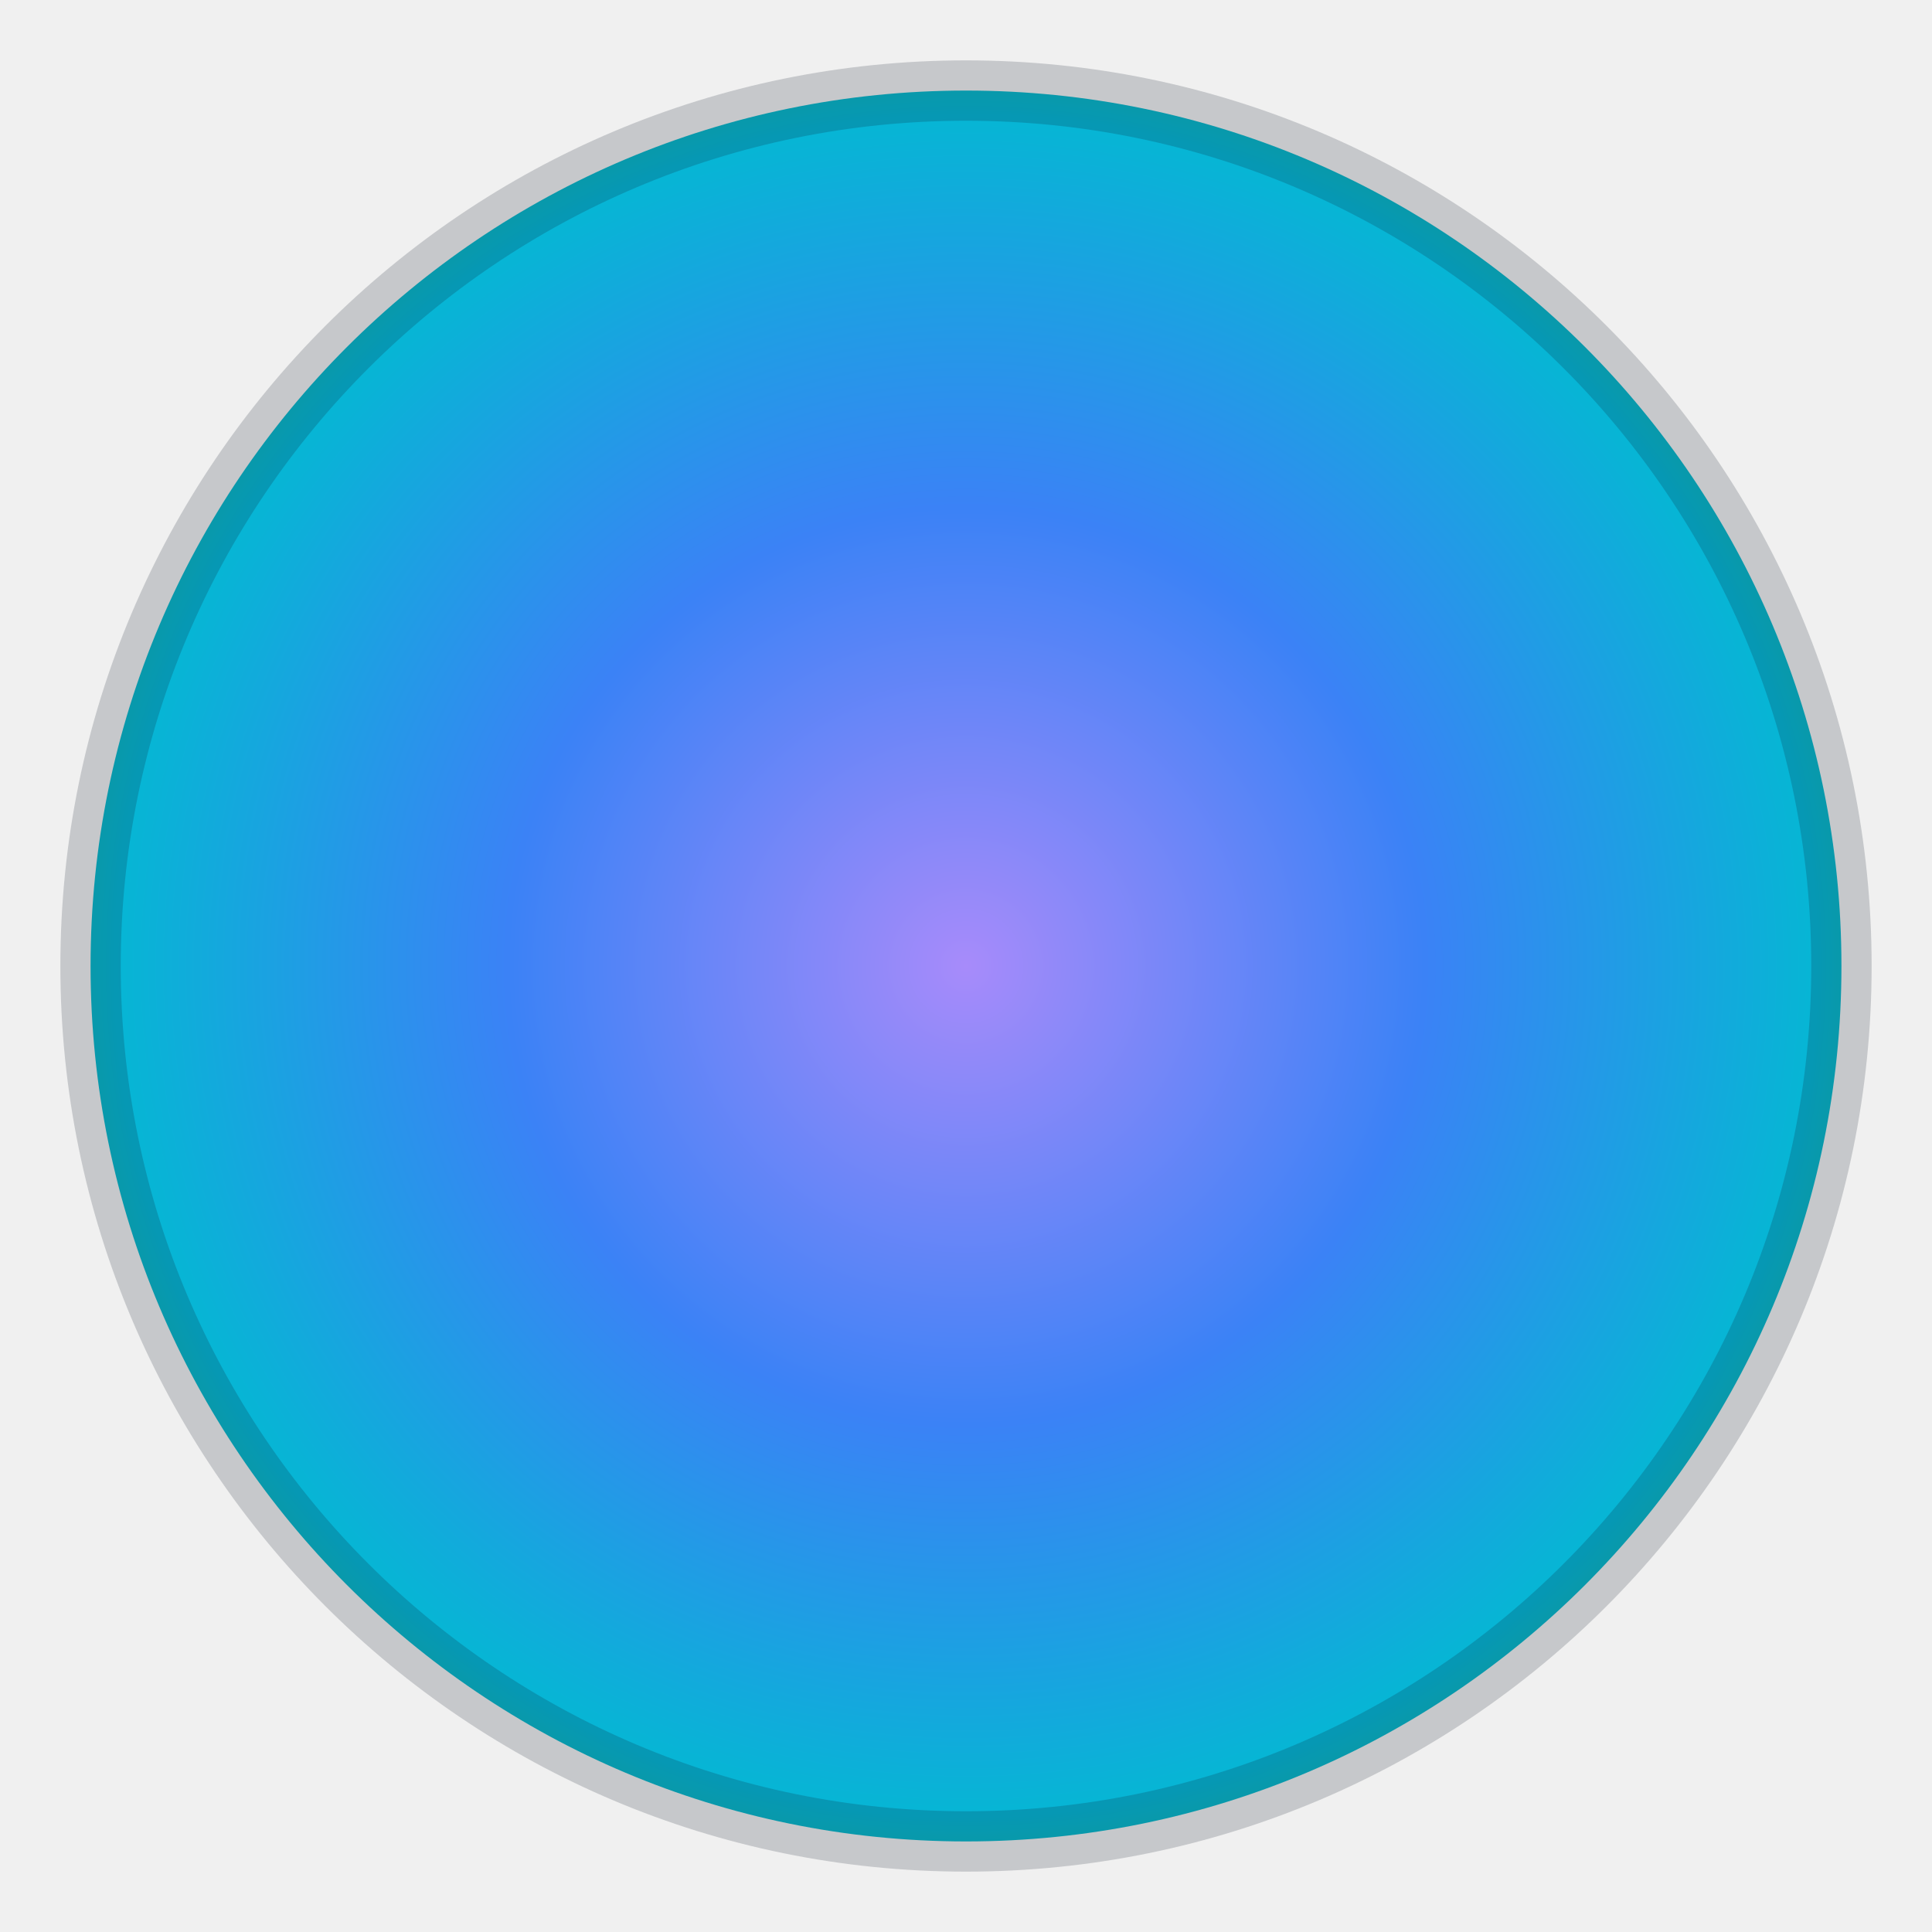
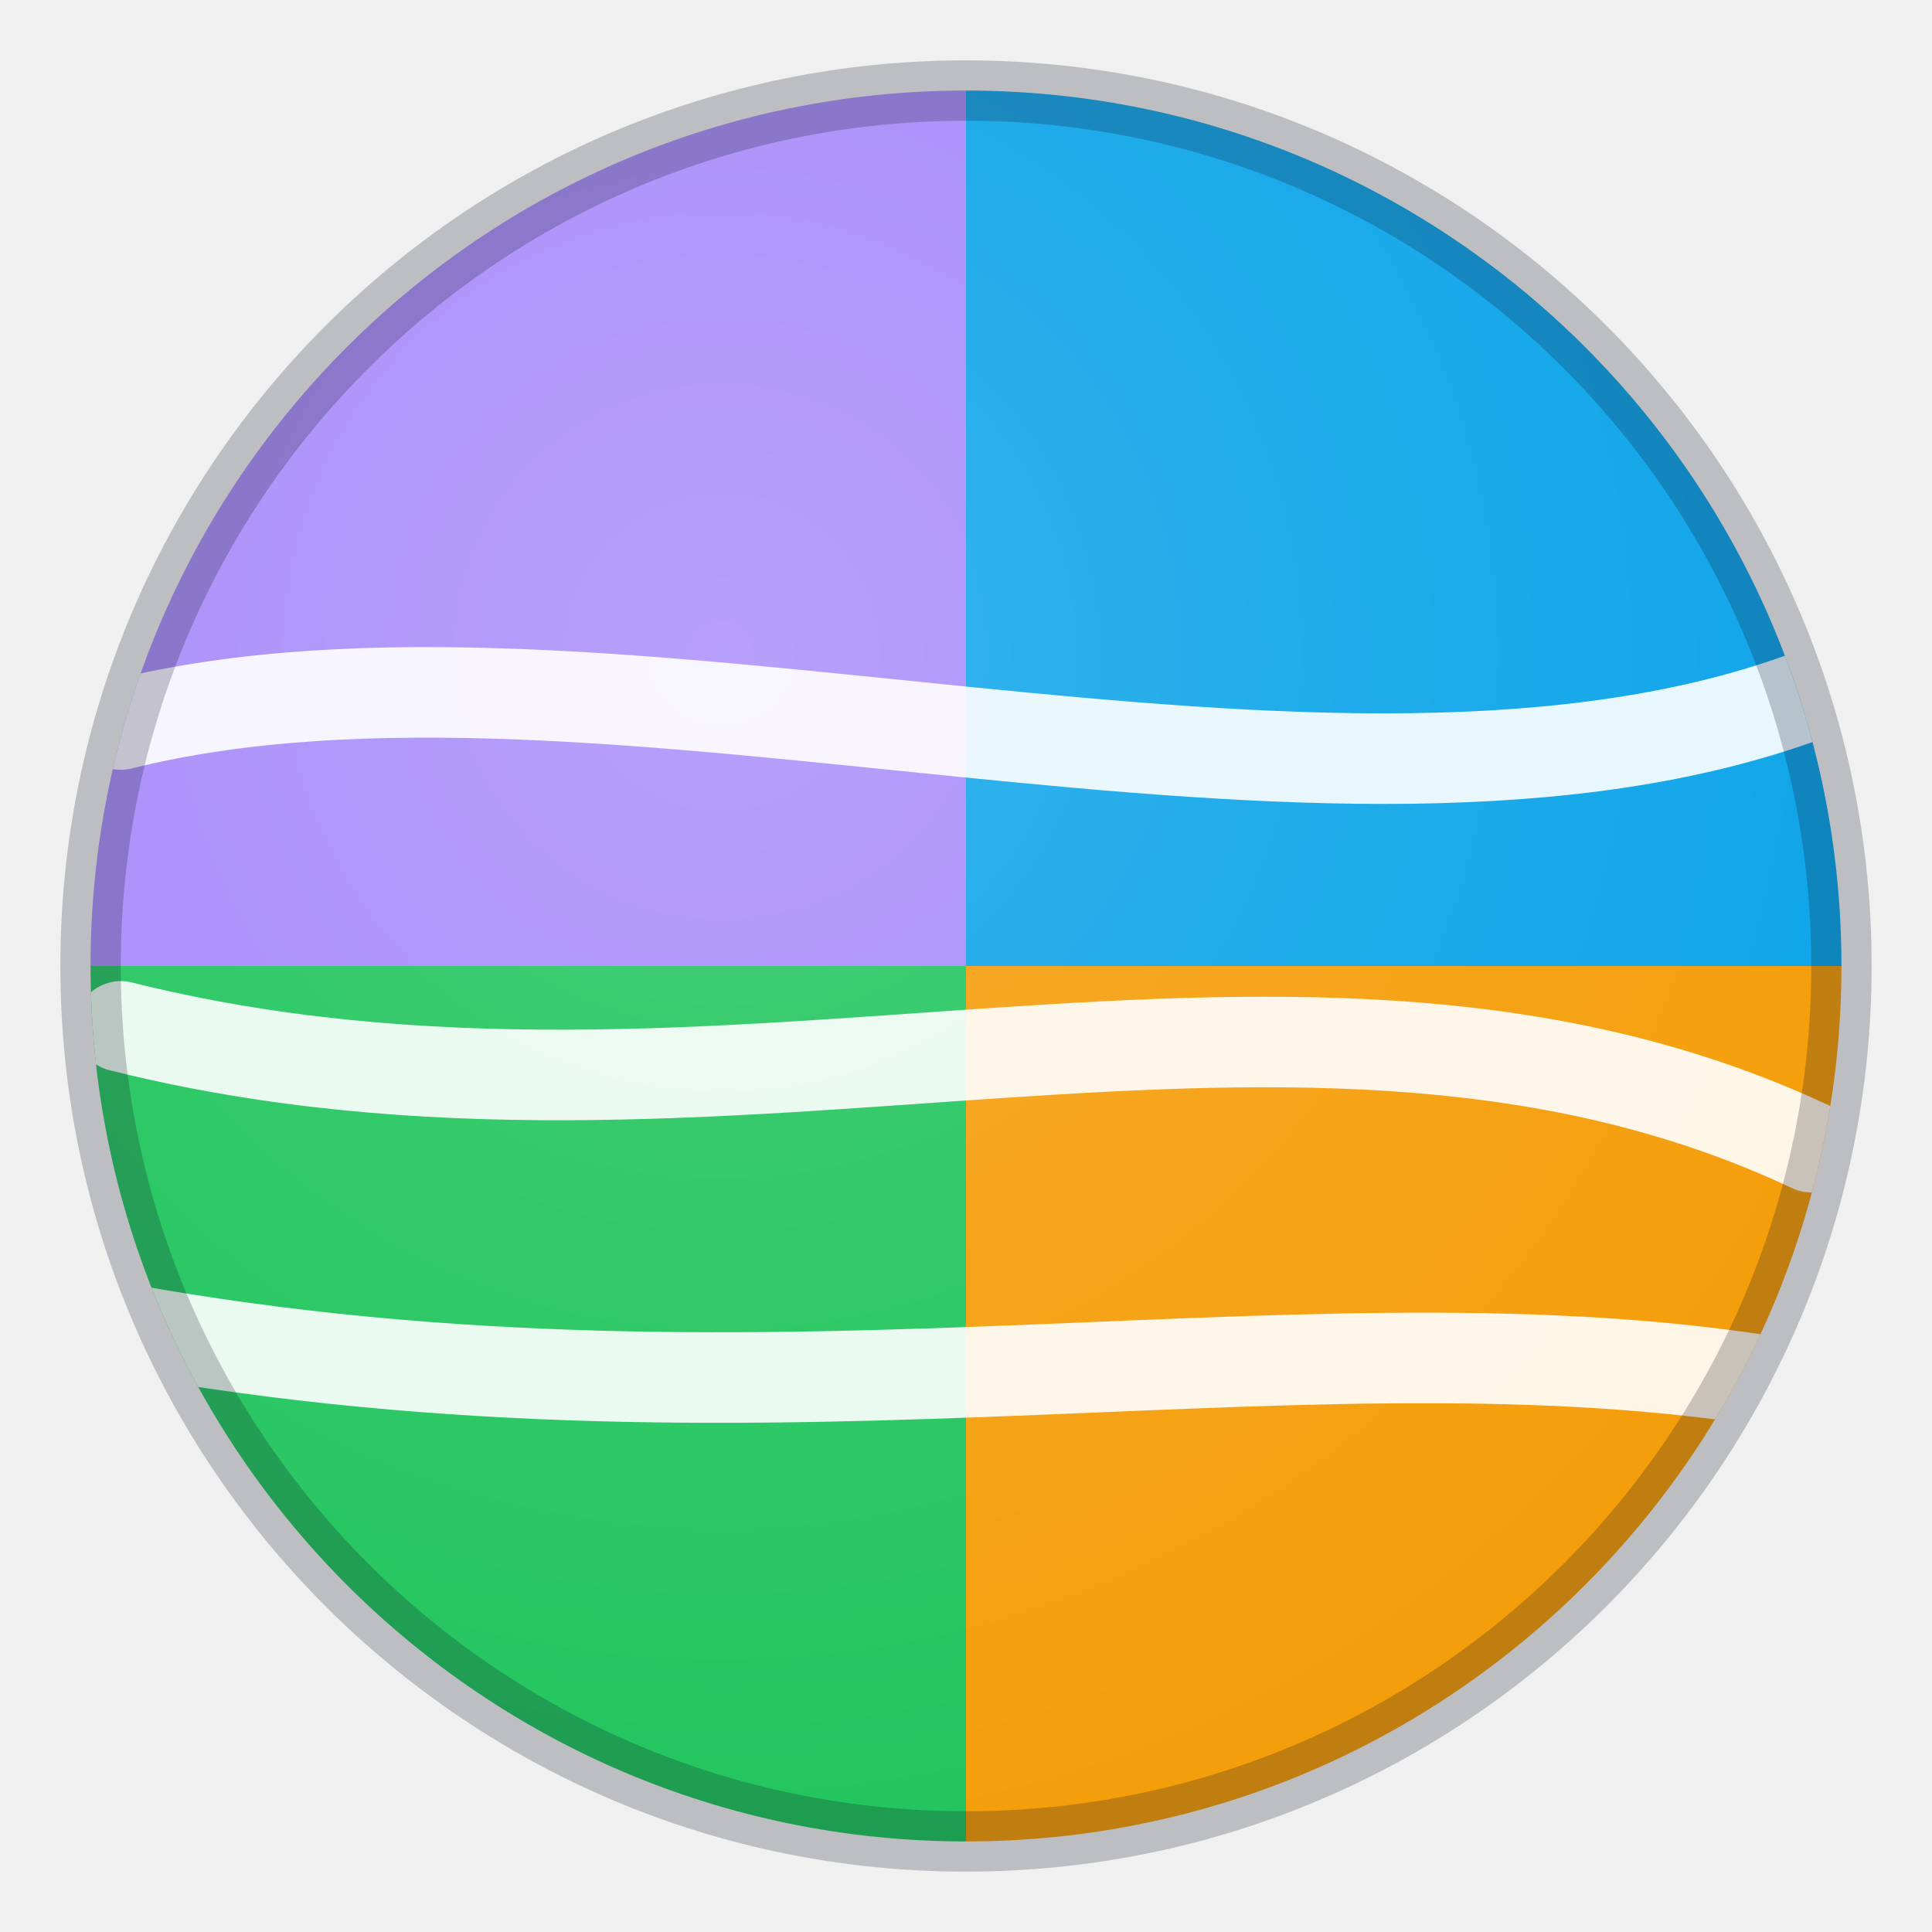
<svg xmlns="http://www.w3.org/2000/svg" viewBox="0 0 128 128">
  <defs>
-     <radialGradient id="grad" cx="50%" cy="50%" r="75%">
-       <stop offset="0%" stop-color="#a78bfa" />
-       <stop offset="35%" stop-color="#3b82f6" />
-       <stop offset="65%" stop-color="#06b6d4" />
-       <stop offset="85%" stop-color="#22c55e" />
-       <stop offset="100%" stop-color="#f59e0b" />
+     <clipPath id="ball">
+       <circle cx="64" cy="64" r="58" />
+     </clipPath>
+     <radialGradient id="gloss" cx="36%" cy="32%" r="70%">
+       <stop offset="0%" stop-color="#ffffff" stop-opacity=".18" />
+       <stop offset="45%" stop-color="#ffffff" stop-opacity=".08" />
+       <stop offset="100%" stop-color="#ffffff" stop-opacity="0" />
    </radialGradient>
  </defs>
-   <circle cx="64" cy="64" r="58" fill="url(#grad)" />
-   <circle cx="64" cy="64" r="58" fill="none" stroke="#0b1222" stroke-opacity=".18" stroke-width="4" />
+   <g clip-path="url(#ball)">
+     <rect x="6" y="6" width="58" height="58" fill="#a78bfa" />
+     <rect x="64" y="6" width="58" height="58" fill="#0ea5e9" />
+     <rect x="6" y="64" width="58" height="58" fill="#22c55e" />
+     <rect x="64" y="64" width="58" height="58" fill="#f59e0b" />
+     <rect x="6" y="6" width="116" height="116" fill="url(#gloss)" />
+     <g fill="none" stroke="#ffffff" stroke-linecap="round" stroke-opacity=".9">
+       <path d="M8 48 C 40 40, 88 58, 120 46" stroke-width="6" />
+       <path d="M8 68 C 48 78, 86 60, 120 76" stroke-width="6" />
+       <path d="M8 88 C 52 96, 88 86, 120 92" stroke-width="6" />
+     </g>
+   </g>
+   <circle cx="64" cy="64" r="58" fill="none" stroke="#0b1222" stroke-opacity=".22" stroke-width="4" />
</svg>
